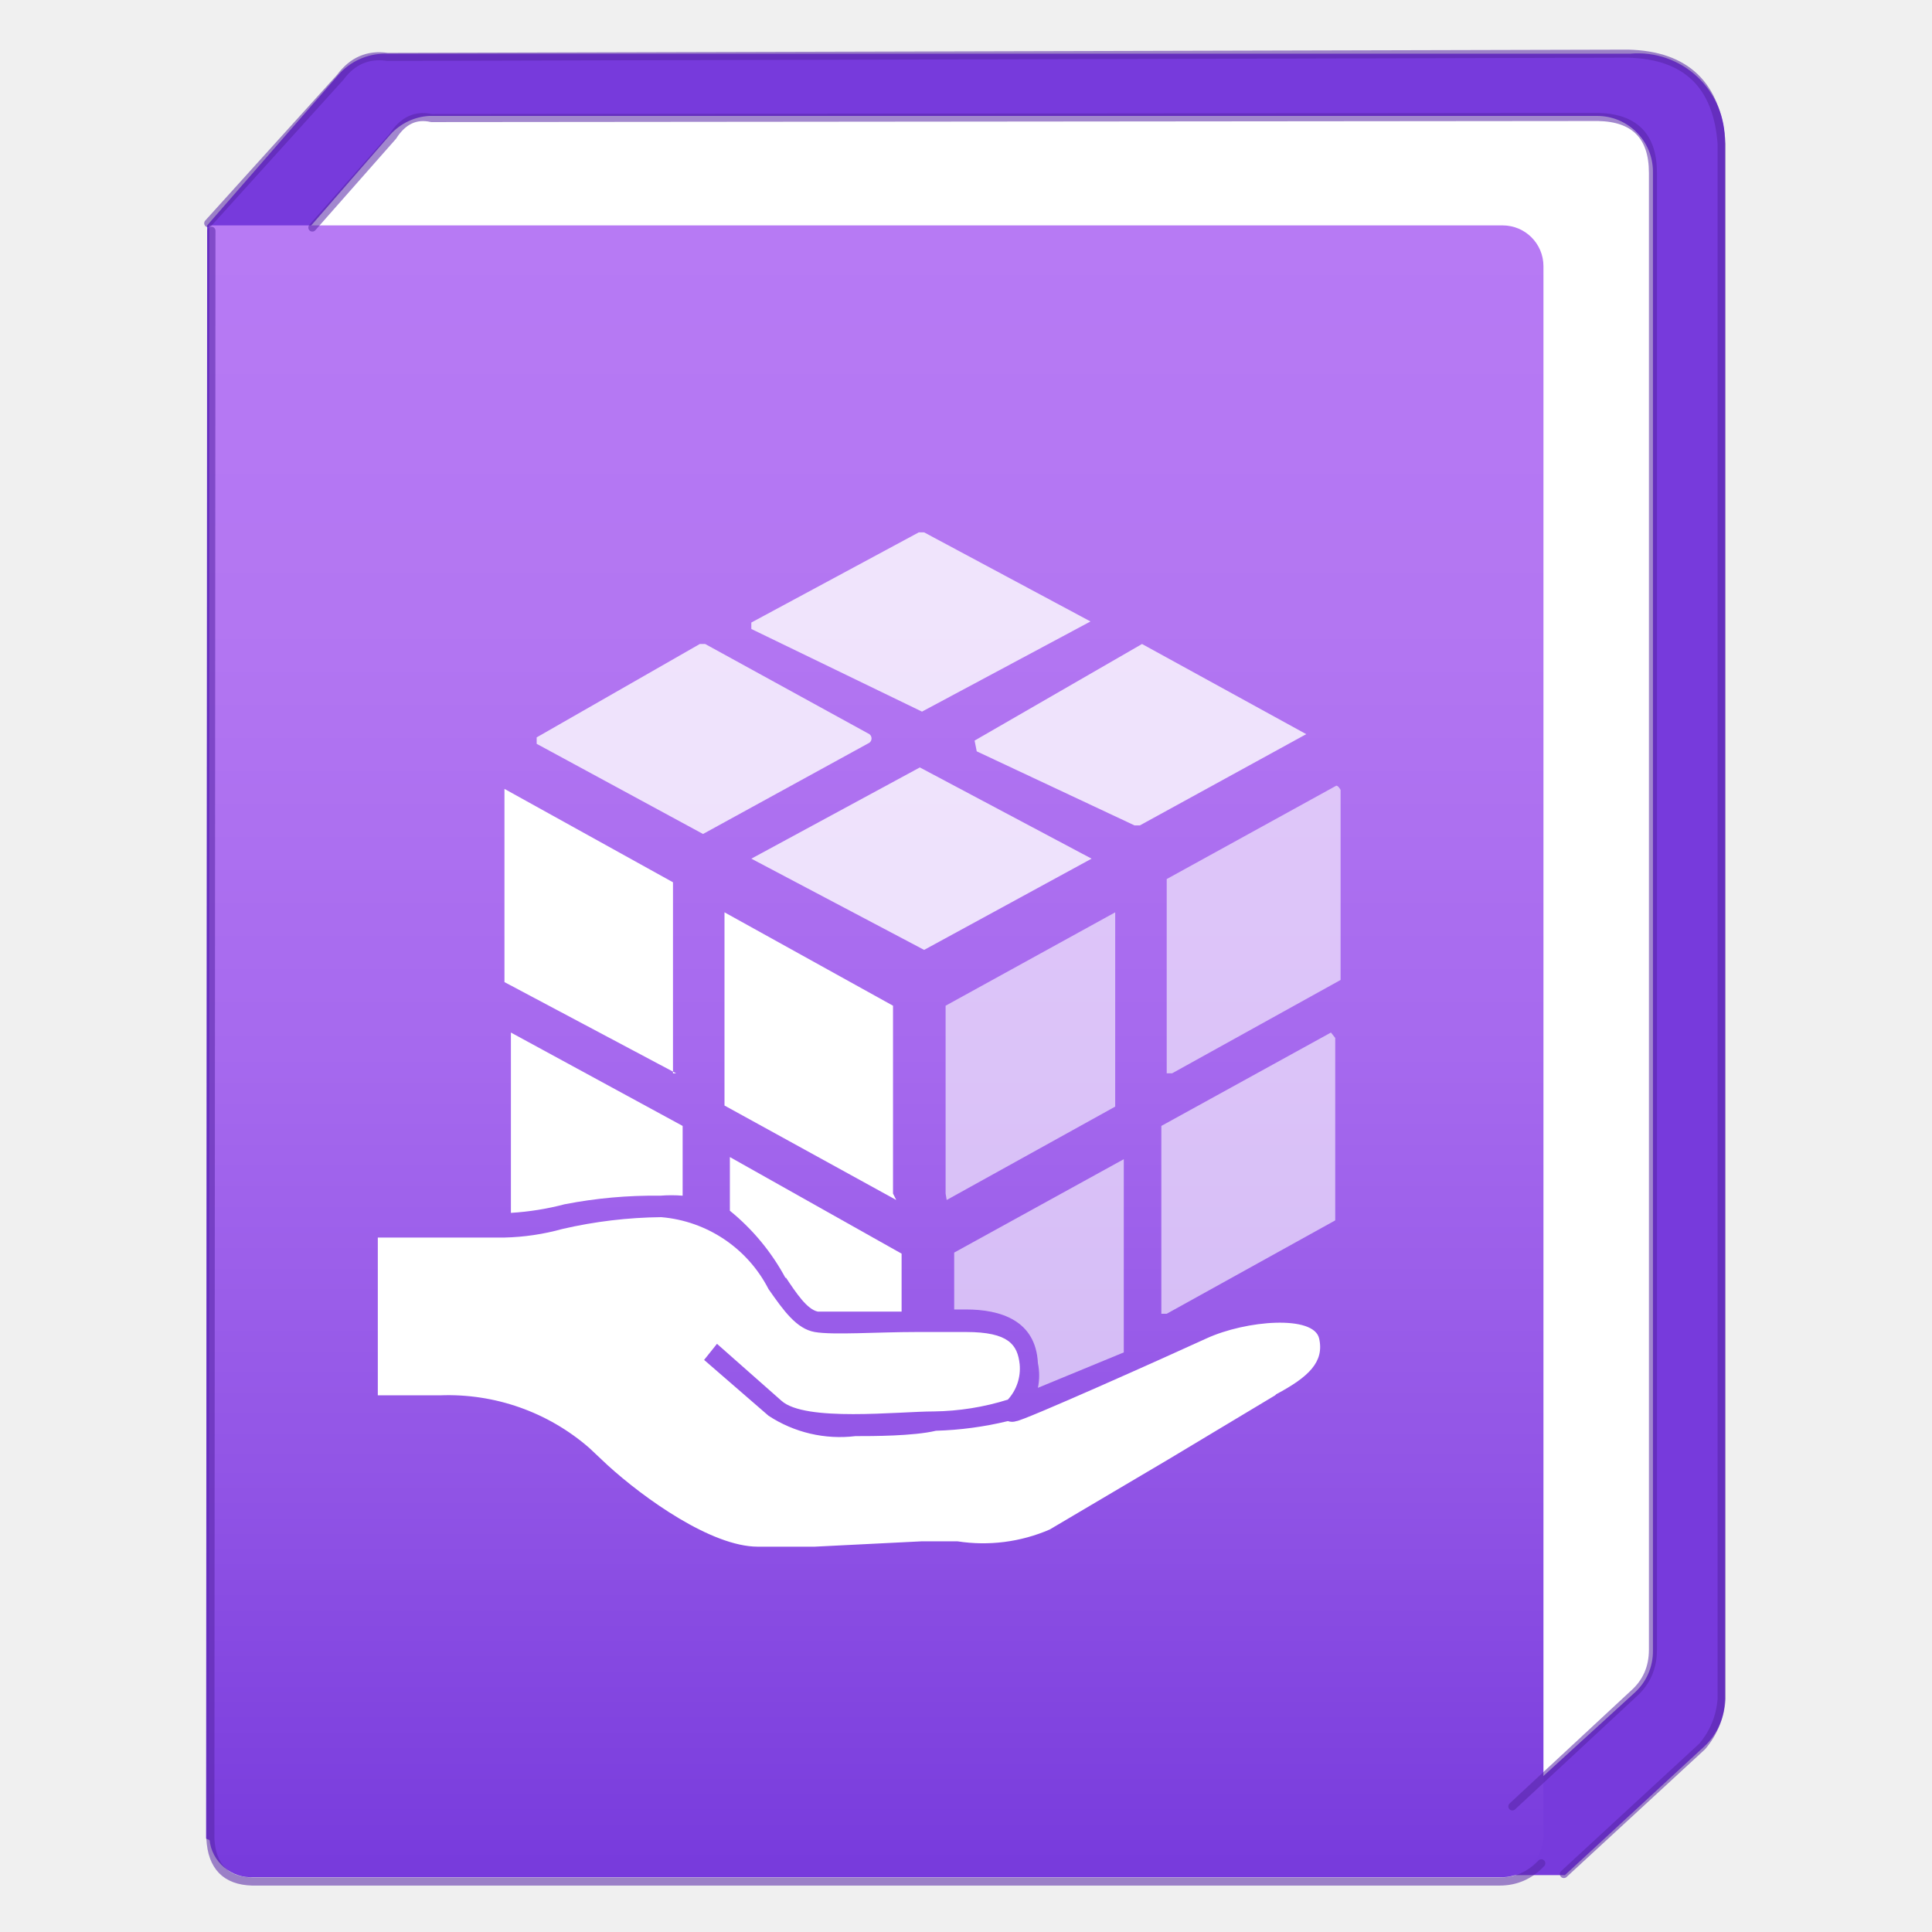
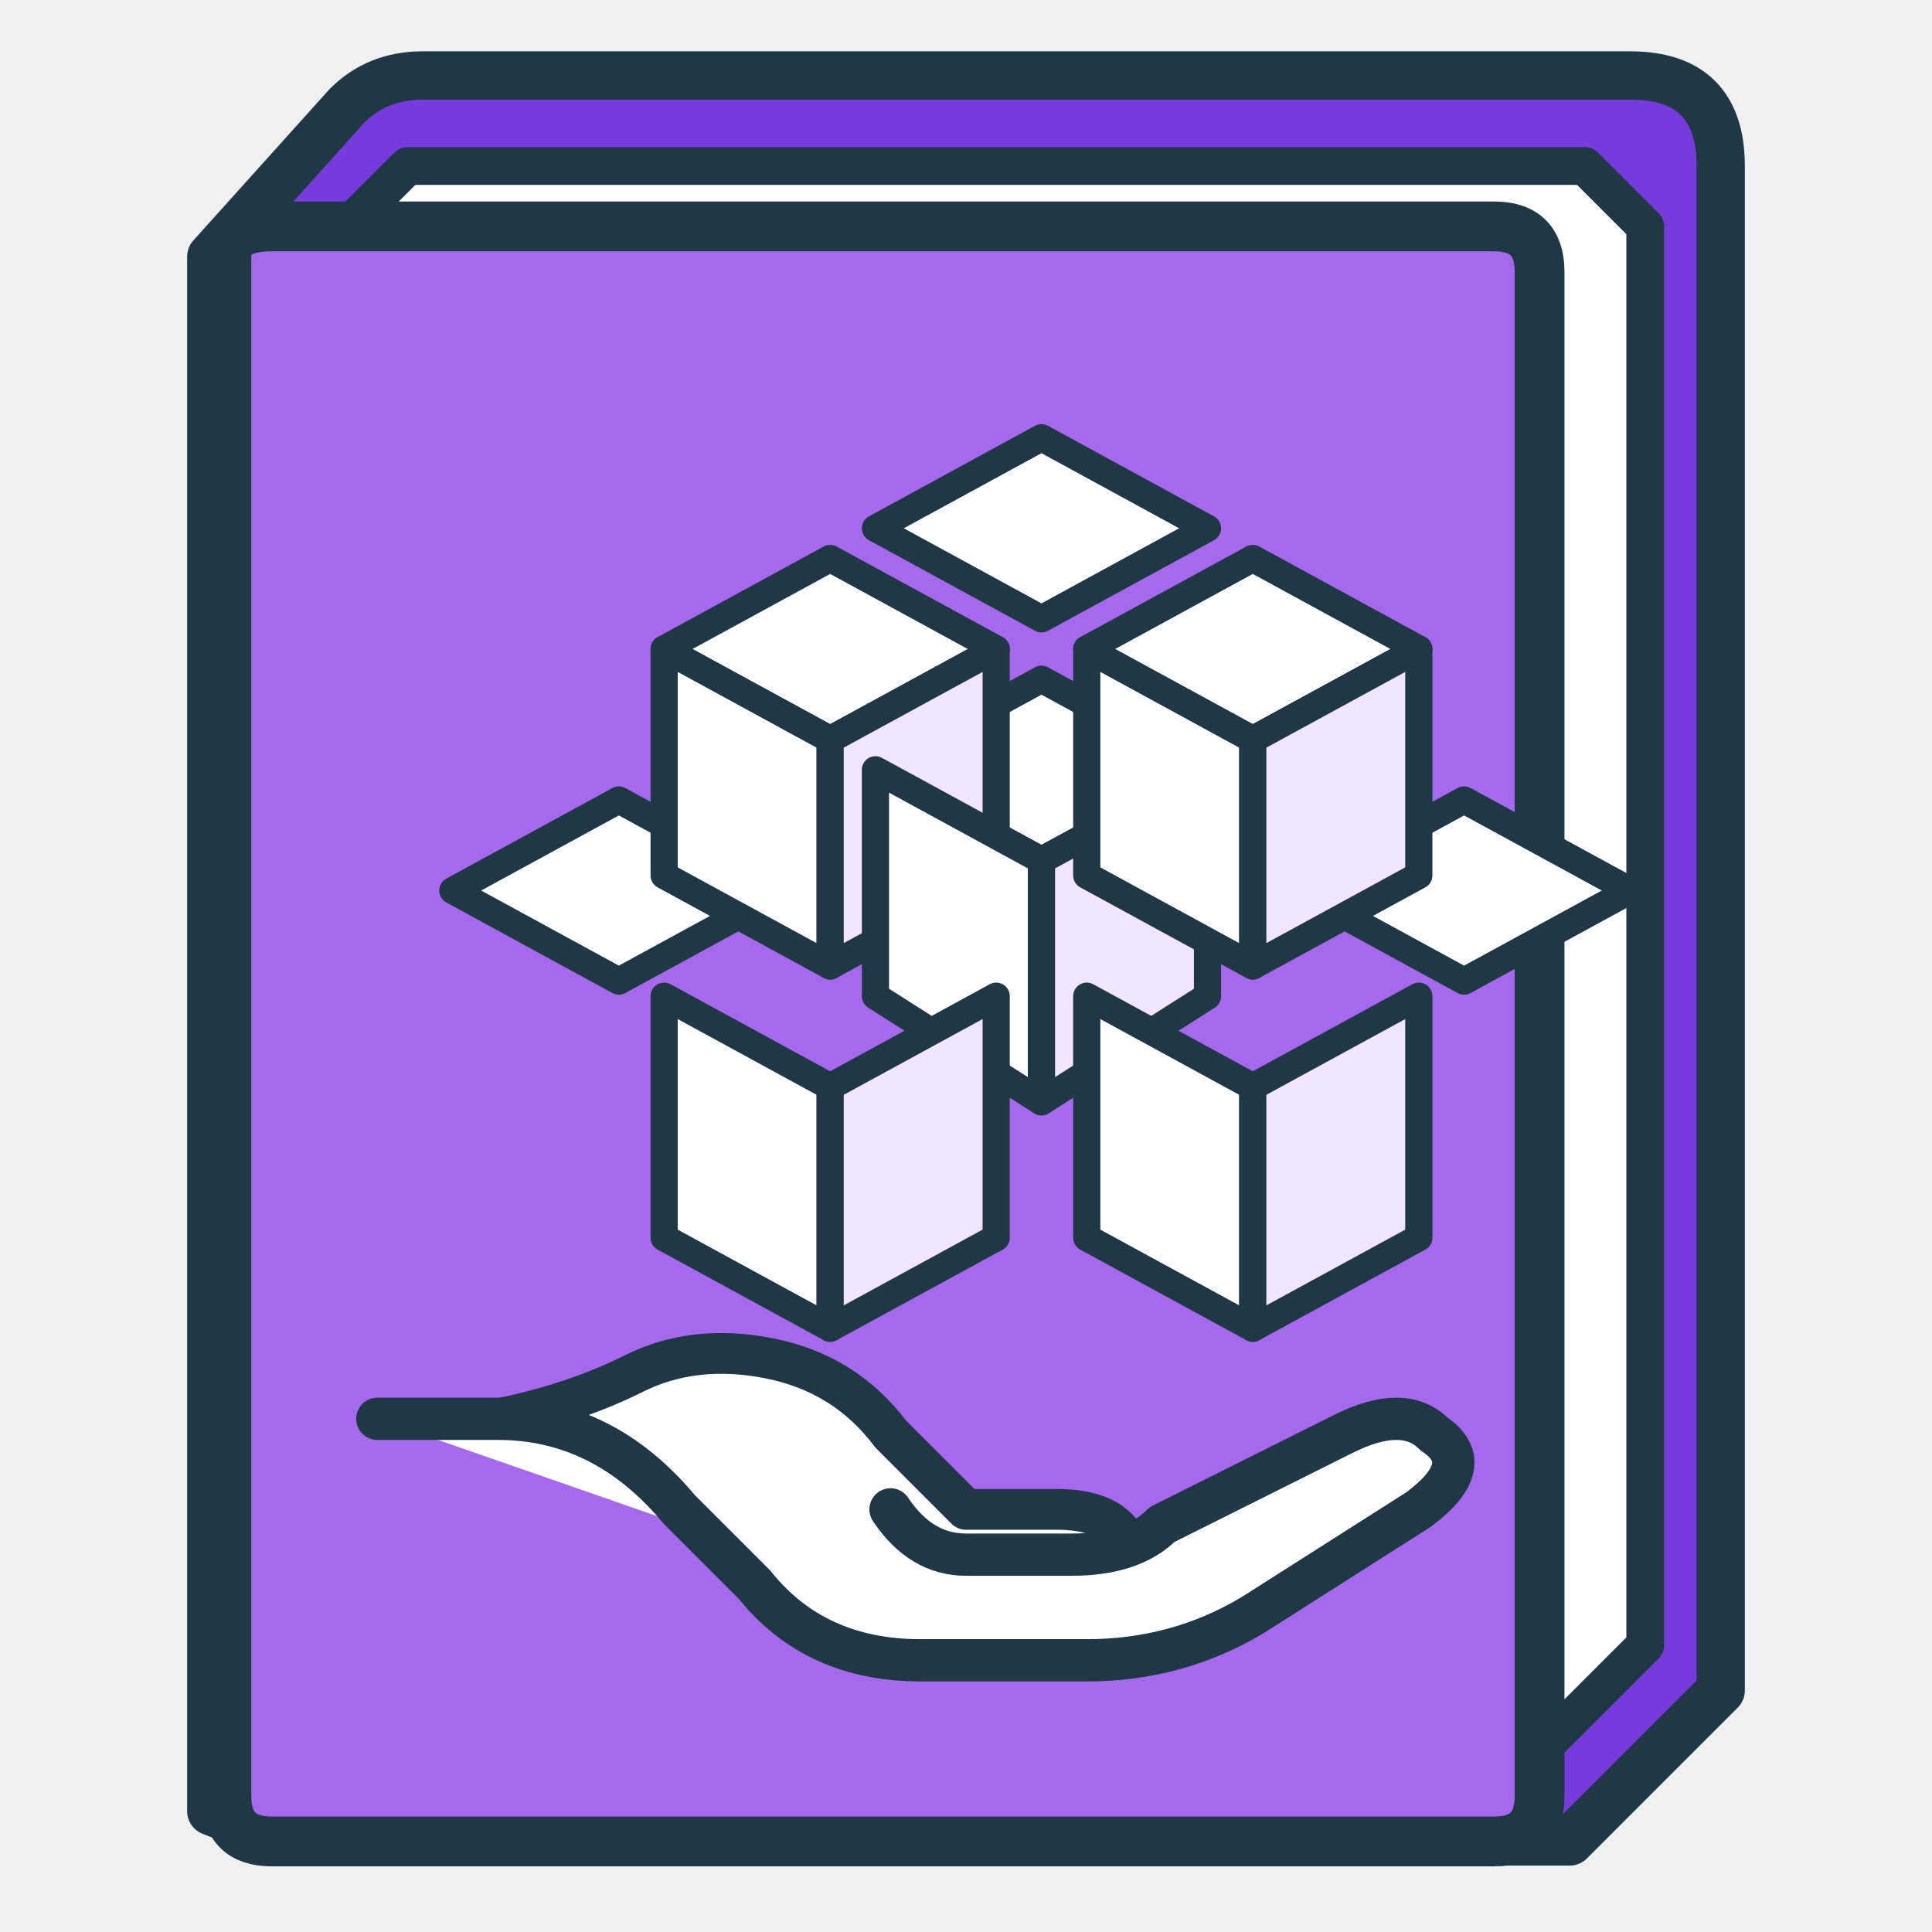
<svg xmlns="http://www.w3.org/2000/svg" width="128" height="128" viewBox="0 0 128 128" fill="none">
-   <defs>
-     <linearGradient id="pageGradient" x1="8.15" y1="17.5" x2="8.15" y2="2.1" gradientUnits="userSpaceOnUse">
-       <stop offset="0" stop-color="#773adc" />
-       <stop offset=".25" stop-color="#9255e6" />
-       <stop offset=".5" stop-color="#a669ee" />
-       <stop offset=".76" stop-color="#b376f2" />
-       <stop offset="1" stop-color="#b77af4" />
-     </linearGradient>
-   </defs>
-   <g transform="scale(7.111111)">
-     <path d="M1.93 2.1L3.15.7A.58.58 0 0 1 3.59.5h11.6a.81.81 0 0 1 .88.83v14.5a.6.6 0 0 1-.19.44l-1.3 1.2H2.72l-.8-.34z" fill="#773adc" />
-     <path d="M2.9 2.1l.74-.85A.53.53 0 0 1 4 1.08h10.88a.52.52 0 0 1 .52.52v13.78a.52.52 0 0 1-.17.39l-1.15 1.05z" fill="#fff" />
-     <path d="M14,2.1H2a0,0,0,0,0-.05,0v15a.39.39,0,0,0,.38.39H14a.39.39,0,0,0,.38-.39V2.48A.38.38,0,0,0,14,2.1Z" fill="url(#pageGradient)" />
-     <g stroke="#5525a5" stroke-width=".075" stroke-linecap="round" stroke-linejoin="round" opacity=".55">
-       <path d="M1.94 2.08L3.17.72Q3.34.49 3.61.53L15.17.5Q15.98.52 16.04 1.34V15.83Q16.02 16.08 15.86 16.27L14.57 17.46" />
-       <path d="M2.91 2.12L3.66 1.27Q3.8 1.05 4.02 1.1L14.89 1.09Q15.4 1.1 15.4 1.61V15.37Q15.4 15.62 15.22 15.78L14.09 16.83" />
-       <path d="M1.97 2.15L1.96 17.13Q1.98 17.52 2.35 17.53L13.97 17.53Q14.2 17.53 14.36 17.36" />
-     </g>
-     <g fill="#fff">
-       <path d="M8.35 11.18l-1.6-.88a.05.05 0 0 1 0 0V8.5a.05.05 0 0 1 0 0l1.57.87v1.75M6.3 10l-1.6-.85a.08.08 0 0 1 0 0v-1.8a.05.05 0 0 1 0 0 0 0 0 0 1 0 0l1.57.87V10a.05.05 0 0 1 0 0" />
-       <path d="M7 8l1.57-.85 1.6.85a.05.05 0 0 1 0 0l-1.56.85L7 8" opacity=".8" />
-       <path d="M5 6.87L6.52 6h.05l1.53.84a.05.05 0 0 1 0 .08l-1.55.85L5 6.93m4.08-.03l1.56-.9a0 0 0 0 1 0 0l1.53.84a.05.05 0 0 1 0 0 .08.08 0 0 1 0 0l-1.55.85h-.05L9.1 7a0 0 0 0 1 0 0M7 5.8l1.56-.84h.05l1.55.83a.05.05 0 0 1 0 0l-1.57.84L7 5.86" opacity=".8" />
-       <path d="M8.82 11.18l1.57-.87V8.5l-1.58.87a.05.05 0 0 0 0 0v1.75a.05.05 0 0 0 0 0zm3.63-3.86a0 0 0 0 0 0 0l-1.58.87a.05.05 0 0 0 0 0V10a.05.05 0 0 0 0 0h.05l1.57-.87a.05.05 0 0 0 0 0V7.36s-.02-.04-.04-.04zM9 12.2c.32 0 .65.1.67.5a.57.57 0 0 1 0 .23l.8-.33a.05.05 0 0 0 0 0v-1.8a.05.05 0 0 0 0 0l-1.58.87v.53zm3.4-2.58l-1.58.87v1.75a.05.05 0 0 0 0 0h.05l1.57-.87v-1.7z" opacity=".6" />
-       <path d="M7.32 11.9c.1.15.2.3.3.32h.78v-.54a.05.05 0 0 0 0 0l-1.6-.9v.5a2.07 2.07 0 0 1 .52.63zm-1.17-.76a1.3 1.3 0 0 1 .21 0v-.65a.05.05 0 0 0 0 0l-1.6-.87a.05.05 0 0 0 0 0v1.68a2.57 2.57 0 0 0 .5-.08 4.36 4.36 0 0 1 .89-.08z" />
-       <path d="M11.88 13l-1 .6-1.1.65a1.56 1.56 0 0 1-.86.11h-.33l-1 .05h-.53c-.43 0-1.06-.45-1.4-.76l-.17-.16A2 2 0 0 0 4.1 13h-.58v-1.47H4.7a2.21 2.21 0 0 0 .54-.08 4.28 4.28 0 0 1 .92-.11 1.24 1.24 0 0 1 1 .67c.14.2.26.37.43.4s.58 0 .95 0H9c.4 0 .48.12.5.3a.43.43 0 0 1-.11.33 2.41 2.41 0 0 1-.69.11c-.33 0-1.2.1-1.42-.1l-.6-.53-.12.15.6.52a1.21 1.21 0 0 0 .81.19c.16 0 .54 0 .75-.05a3.24 3.24 0 0 0 .67-.09.12.12 0 0 0 .08 0c.06 0 1.4-.6 1.77-.77s1-.22 1.05 0-.1.36-.4.52z" />
-     </g>
-   </g>
+   <path d="M14 17 L23 7 Q25 5 28 5        L108 5 Q114 5 114 11        L114 112 L104 122        L19 122 L14 120 Z" fill="#773ADC" stroke="#203746" stroke-width="3.2" stroke-linecap="round" stroke-linejoin="round" />
+   <path d="M21 17 L27 11        L105 11 L109 15        L109 109 L101 117        L20 117 Z" fill="#FFFFFF" stroke="#203746" stroke-width="2.5" stroke-linejoin="round" />
+   <path d="M15 17        Q15 15 18 15        L99 15 Q102 15 102 18        L102 119 Q102 122 99 122        L18 122 Q15 122 15 119 Z" fill="#A669EE" stroke="#203746" stroke-width="3.3" stroke-linecap="round" stroke-linejoin="round" />
+   <path d="M58 35 L69 29 L80 35 L69 41 Z" fill="#FFFFFF" stroke="#203746" stroke-width="1.8" stroke-linejoin="round" />
+   <path d="M44 43 L55 37 L66 43 L55 49 Z" fill="#FFFFFF" stroke="#203746" stroke-width="1.8" stroke-linejoin="round" />
+   <path d="M72 43 L83 37 L94 43 L83 49 Z" fill="#FFFFFF" stroke="#203746" stroke-width="1.8" stroke-linejoin="round" />
+   <path d="M58 51 L69 45 L80 51 L69 57 Z" fill="#FFFFFF" stroke="#203746" stroke-width="1.8" stroke-linejoin="round" />
+   <path d="M30 59 L41 53 L52 59 L41 65 Z" fill="#FFFFFF" stroke="#203746" stroke-width="1.8" stroke-linejoin="round" />
+   <path d="M86 59 L97 53 L108 59 L97 65 Z" fill="#FFFFFF" stroke="#203746" stroke-width="1.8" stroke-linejoin="round" />
+   <path d="M44 43 L55 49 L55 64 L44 58 Z" fill="#FFFFFF" stroke="#203746" stroke-width="1.8" stroke-linejoin="round" />
+   <path d="M55 49 L66 43 L66 58 L55 64 Z" fill="#F1E5FF" stroke="#203746" stroke-width="1.8" stroke-linejoin="round" />
+   <path d="M58 51 L69 57 L69 73 L58 66 Z" fill="#FFFFFF" stroke="#203746" stroke-width="1.8" stroke-linejoin="round" />
+   <path d="M69 57 L80 51 L80 66 L69 73 Z" fill="#F1E5FF" stroke="#203746" stroke-width="1.8" stroke-linejoin="round" />
+   <path d="M72 43 L83 49 L83 64 L72 58 Z" fill="#FFFFFF" stroke="#203746" stroke-width="1.8" stroke-linejoin="round" />
+   <path d="M83 49 L94 43 L94 58 L83 64 Z" fill="#F1E5FF" stroke="#203746" stroke-width="1.8" stroke-linejoin="round" />
+   <path d="M44 66 L55 72 L55 88 L44 82 Z" fill="#FFFFFF" stroke="#203746" stroke-width="1.8" stroke-linejoin="round" />
+   <path d="M55 72 L66 66 L66 82 L55 88 Z" fill="#F1E5FF" stroke="#203746" stroke-width="1.8" stroke-linejoin="round" />
+   <path d="M72 66 L83 72 L83 88 L72 82 Z" fill="#FFFFFF" stroke="#203746" stroke-width="1.8" stroke-linejoin="round" />
+   <path d="M83 72 L94 66 L94 82 L83 88 Z" fill="#F1E5FF" stroke="#203746" stroke-width="1.8" stroke-linejoin="round" />
+   <path d="M25 94        L33 94        Q38 93 42 91        Q46 89 51 90        Q56 91 59 95        L64 100        L70 100        Q75 100 75 104        Q75 107 71 107        L57 107        Q54 107 52 105        L48 102" fill="#FFFFFF" stroke="#203746" stroke-width="2.7" stroke-linecap="round" stroke-linejoin="round" />
+   <path d="M25 94 L33 94        Q40 94 45 100        L50 105        Q54 110 61 110        L72 110        Q78 110 83 107        L94 100        Q98 97 95 95        Q93 93 89 95        L77 101        Q75 103 71 103        L64 103        Q61 103 59 100" fill="#FFFFFF" stroke="#203746" stroke-width="2.8" stroke-linecap="round" stroke-linejoin="round" />
</svg>
